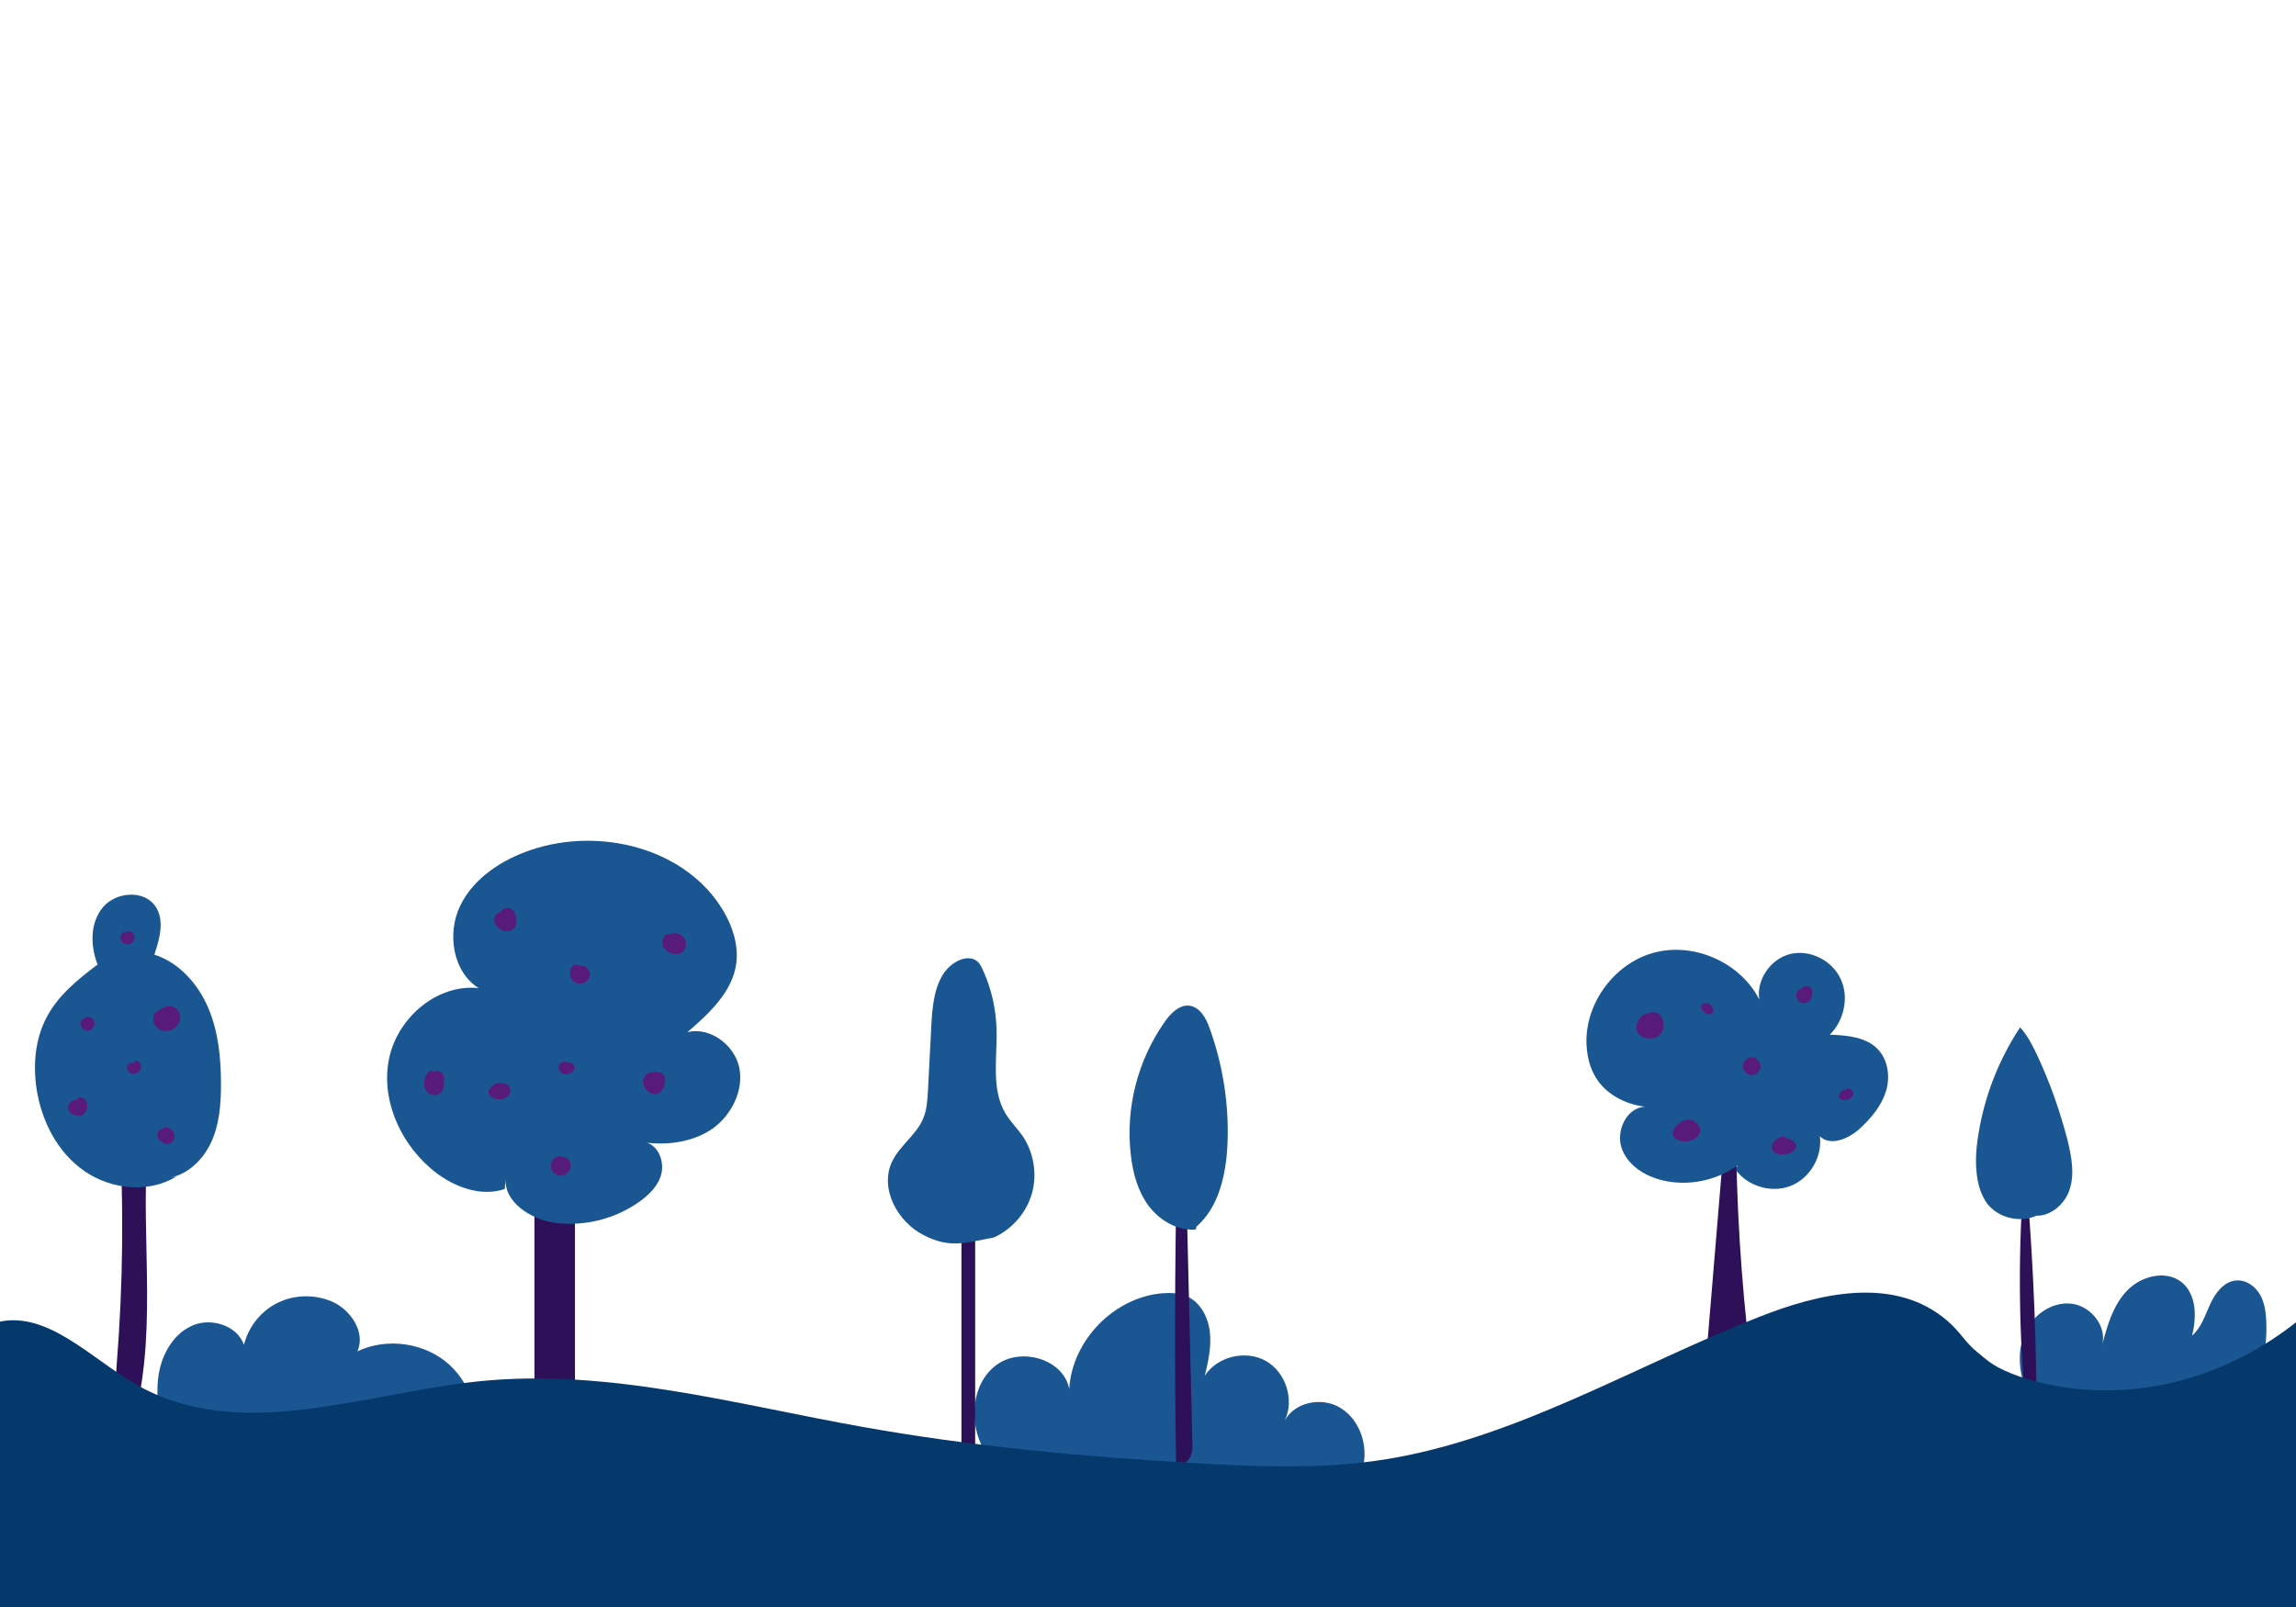
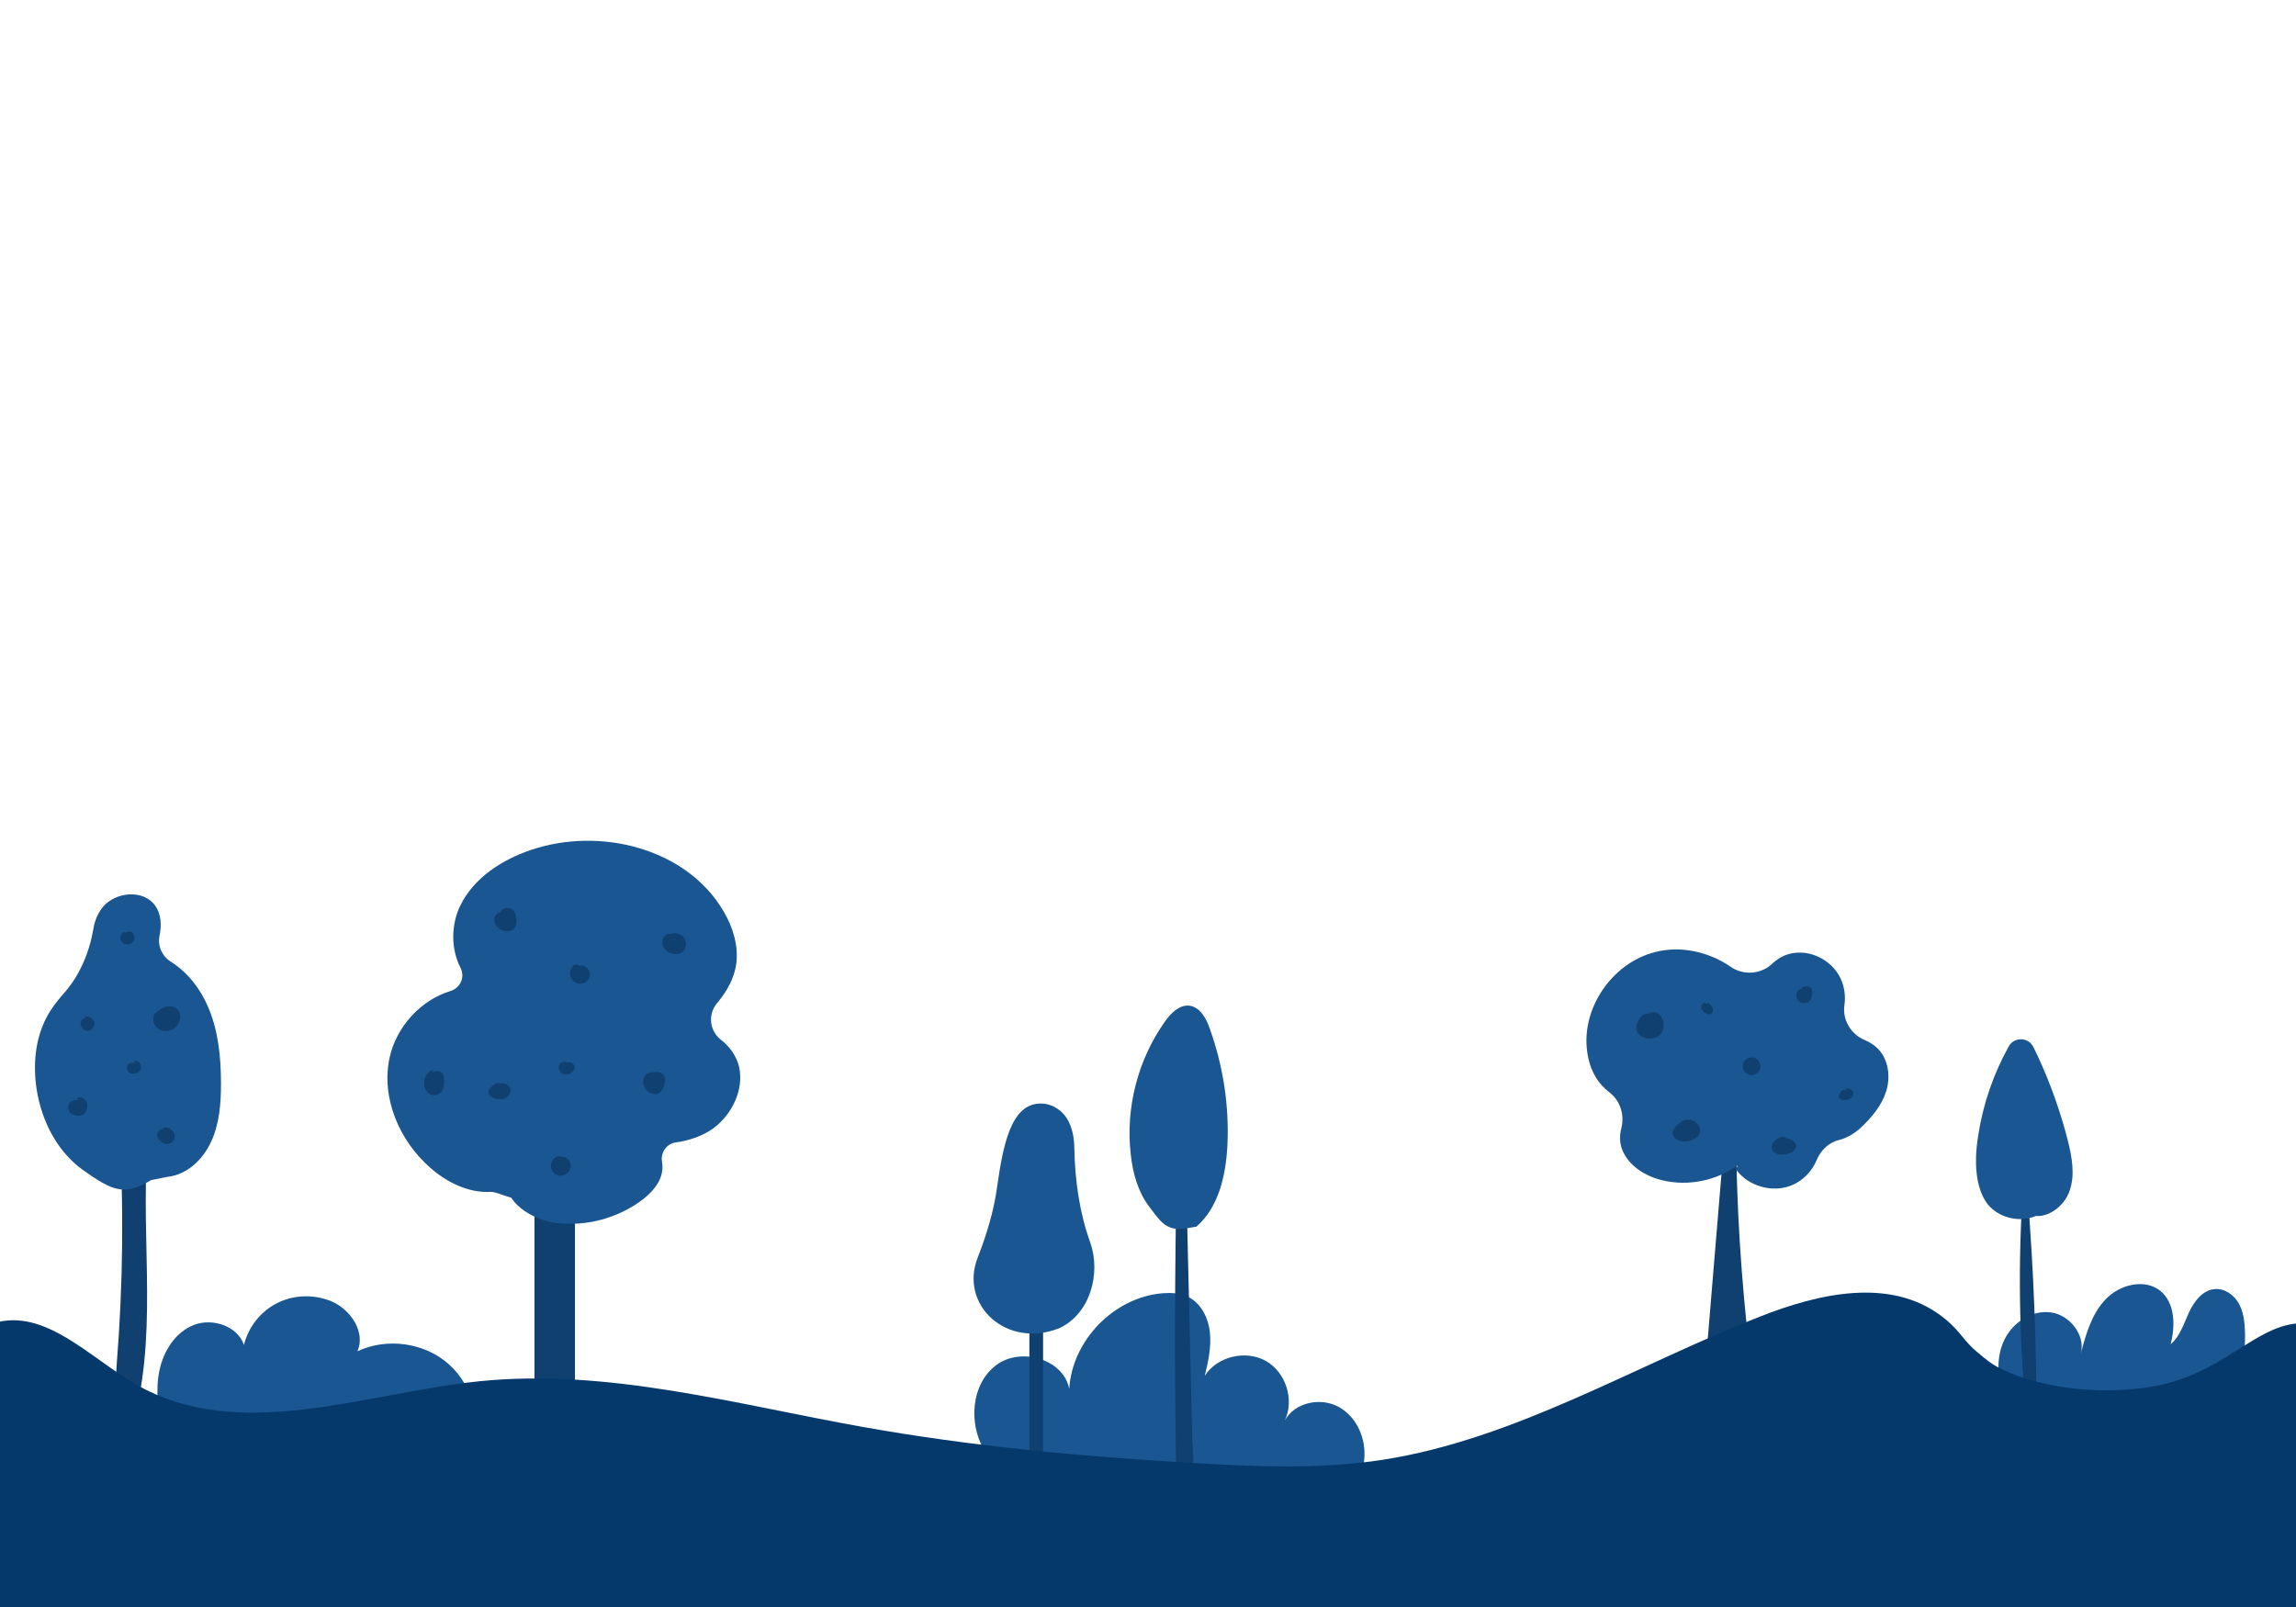
<svg xmlns="http://www.w3.org/2000/svg" version="1.1" id="master-artboard" x="0px" y="0px" viewBox="0 0 720 504" style="enable-background:new 0 0 720 504;" xml:space="preserve">
-   <style type="text/css">.st0{fill:#2E1059;}.st1{fill:#1A5792;}.st2{fill:#1A5692;}.st3{fill:#591B7A;}.st4{fill:#05396B;}</style>
+   <style type="text/css">
+ 	.st0{fill:#0F4070;}
+ 	.st1{fill:#1A5792;}
+ 	.st2{fill:#1A5692;}
+ 	.st3{fill:#05396B;}
+ </style>
  <path class="st0" d="M167.6,367.6h12.7v68.2h-12.7V367.6z" />
  <g transform="matrix(1, 0, 0, 1, 0, 0)">
-     <path class="st1" d="M231.8,334.7c-1.6-7.1-9.2-12.7-16.2-11c6.8-5.9,14.1-12.6,15.3-21.6c0.7-5.6-1.1-11.4-4-16.3c-11.6-19.8-38.8-26.6-60.5-19.2c-9.1,3.1-17.9,8.8-22.1,17.5s-2.3,20.7,5.8,25.8c-12.9-1.4-25.2,9.1-28,21.7s3,26.2,12.8,34.7c6.4,5.6,15.4,9.3,23.4,6.6l0.3-3.9c-1,8,8.1,13.7,16.1,14.6c8.9,1,18.2-1.4,25.5-6.5c3.2-2.2,6.3-5.2,7.2-9s-0.8-8.5-4.5-9.7c7.2,0.8,14.9-0.4,20.8-4.6C229.6,349.4,233.3,341.8,231.8,334.7z" />
+     <path class="st1" d="M231.8,334.7c-0.8-3.4-2.9-6.4-5.6-8.5c-3.7-2.8-4.3-8-1.4-11.5c3.1-3.7,5.5-7.8,6.1-12.6   c0.7-5.6-1.1-11.4-4-16.3c-11.6-19.8-38.8-26.6-60.5-19.2c-9.1,3.1-17.9,8.8-22.1,17.5c-2.9,6-2.9,13.6,0.1,19.4   c1.5,2.9,0,6.3-3.1,7.3c-9.3,2.8-17,11.2-19.1,20.8c-2.8,12.6,3,26.2,12.8,34.7c5.2,4.6,12.1,7.9,18.8,7.5c2.6-0.1,8.7,3.7,8.9,1.1   l-4-5.9c-1,8,8.1,13.7,16.1,14.6c8.9,1,18.2-1.4,25.5-6.5c3.2-2.2,6.3-5.2,7.2-9c0.3-1.2,0.3-2.5,0.1-3.7c-0.5-2.9,1.4-5.7,4.3-6.1   c4.3-0.6,8.4-2,11.9-4.5C229.6,349.4,233.3,341.8,231.8,334.7z" />
  </g>
-   <path class="st2" d="M50.6,448.5c-1-6.2-1.9-12.5-0.6-18.7s5.1-12.1,10.9-14.3s13.6,0.4,15.6,6.3c1.4-5.7,5.4-10.7,10.6-13.2c5.2-2.6,11.6-2.7,17-0.4c5.9,2.6,10.6,9.6,8,15.6c9.3-4.4,21.2-2.7,28.8,4.2c7.6,6.9,10.5,18.5,7.1,28.2c-3.5,9.7-13.1,16.8-23.4,17.3" />
-   <path class="st2" d="M308.5,454.6c-4.8-8.4-3.9-20.4,3.7-26.3c7.6-6,21.3-2.2,23.1,7.3c0.9-15.2,14-28.7,29.2-30c2.6-0.2,5.4-0.1,7.8,1c4.2,1.9,6.6,6.6,7.1,11.2s-0.5,9.2-1.6,13.7c3.9-6.1,12.8-8.2,19.1-4.7s9.1,12.2,6,18.7c3.1-5.7,11.3-7.4,17-4.2s8.6,10.1,7.9,16.6c-0.6,6.5-4.3,12.3-9,16.8" />
-   <path class="st2" d="M642.2,446.5c-3.1-3.2-5.5-7-7.1-11.2c-2.1-5.7-2.5-12.2,0.1-17.7s8.6-9.5,14.6-8.7s11,7.2,9.4,13c1.6-6.1,3.4-12.5,7.8-17.1s12.1-6.6,17.1-2.7c4.7,3.8,4.8,10.9,3.3,16.8c2.9-2.5,4.1-6.4,5.7-9.9c1.6-3.5,4.3-7.1,8.1-7.4c3.1-0.3,6,1.8,7.5,4.4s1.9,5.8,2,8.9c0.5,15.6-6.6,31.2-18.7,41.1" />
-   <path class="st0" d="M301.5,375.7h4.3v79h-4.3V375.7z" />
-   <path class="st1" d="M311.7,388.1c-9.1,1.7-13.8,3.5-22-0.7c-8.3-4.2-13.9-14.6-10-23c2.4-5.1,7.7-8.5,9.8-13.6c1.2-2.8,1.3-5.8,1.5-8.8c0.4-7.1,0.7-14.1,1.1-21.2c0.4-7.4,1.6-16.1,8.2-19.4c1.9-1,4.4-1.3,6,0c1,0.7,1.5,1.9,2,3c2.6,5.7,4,12,4.2,18.2c0.3,9-1.8,18.9,2.8,26.6c1.5,2.5,3.7,4.7,5.4,7.1c3.5,5.2,4.6,12,2.9,18S317.4,385.5,311.7,388.1" />
-   <path class="st0" d="M369,367.3c-0.6,30.6-0.7,61.3-0.2,91.9c1.7,0.6,3.6-0.6,4.4-2.2s0.8-3.5,0.7-5.2c-0.7-29.5-1.4-59-2.1-88.5" />
-   <path class="st1" d="M375,385.6c-5.7,0.5-11.3-2.8-14.8-7.4c-3.4-4.6-5-10.4-5.6-16.1c-1.7-14.6,2.2-29.7,10.7-41.7c1.8-2.6,4.5-5.3,7.6-5c3.4,0.4,5.4,4,6.5,7.3c4.2,11.7,6.1,24.2,5.5,36.6c-0.5,9.3-2.7,19.3-9.7,25.4" />
-   <path class="st0" d="M37.3,352.4c1.6,25.1,1.3,50.4-0.7,75.5c-0.2,2.6-0.4,5.3,0.7,7.6c1.1,2.3,4,4,6.3,2.8c5.7-29.3-0.7-59.8,3.9-89.3" />
-   <path class="st1" d="M55.3,369c-8.7,5.3-20.4,4.1-28.8-1.7c-8.4-5.8-13.4-15.5-15-25.6c-1.2-7.7-0.5-15.9,3.2-22.8c3.6-6.8,9.8-11.8,15.9-16.4c-2.3-5.9-2.4-13.1,1.7-18c4.1-4.8,12.8-5.5,16.4-0.3c3,4.3,1.4,10.2-0.3,15.2c7.8,2.5,13.7,9.2,16.9,16.7s4,15.8,4,24c0,6.2-0.5,12.6-3.1,18.2s-7.7,10.5-13.9,11.2" />
-   <path class="st0" d="M541.1,351.7c0.1-0.8,0.2-1.5,0.3-2.3c-2.1,25.2-4.2,50.5-6.3,75.7c4.5-0.5,9.1-0.4,13.7,0c-2.8-23.5-4.3-47.2-4.4-70.9" />
-   <path class="st1" d="M544.9,365.5c-6.7,4.8-15.5,6.6-23.5,4.7c-5.6-1.3-11.1-4.8-12.9-10.2s1.6-12.6,7.3-12.9c-6.2-0.8-12.2-3.9-15.4-9.2c-1.9-3.1-2.7-6.7-2.9-10.4c-0.5-12.9,8.9-25.6,21.5-28.8c12.5-3.2,26.9,3.3,32.7,14.8c-1-6.3,3.6-12.8,9.7-14.3c6.2-1.5,13.1,2,15.8,7.8c2.7,5.7,1.1,13.1-3.4,17.5c5.4,0.2,11.4,0.7,15.1,4.6c3.2,3.4,3.9,8.7,2.5,13.2s-4.5,8.2-7.9,11.4c-3.5,3.3-9.3,6-12.8,2.7c0.8,6.4-3.1,13.1-9.1,15.5s-13.5,0.2-17.3-5" />
+   <path class="st2" d="M50.6,448.5c-1-6.2-1.9-12.5-0.6-18.7s5.1-12.1,10.9-14.3s13.6,0.4,15.6,6.3c1.4-5.7,5.4-10.7,10.6-13.2  c5.2-2.6,11.6-2.7,17-0.4c5.9,2.6,10.6,9.6,8,15.6c9.3-4.4,21.2-2.7,28.8,4.2c7.6,6.9,10.5,18.5,7.1,28.2  c-3.5,9.7-13.1,16.8-23.4,17.3" />
+   <path class="st2" d="M308.5,454.6c-4.8-8.4-3.9-20.4,3.7-26.3c7.6-6,21.3-2.2,23.1,7.3c0.9-15.2,14-28.7,29.2-30  c2.6-0.2,5.4-0.1,7.8,1c4.2,1.9,6.6,6.6,7.1,11.2s-0.5,9.2-1.6,13.7c3.9-6.1,12.8-8.2,19.1-4.7s9.1,12.2,6,18.7  c3.1-5.7,11.3-7.4,17-4.2s8.6,10.1,7.9,16.6c-0.6,6.5-4.3,12.3-9,16.8" />
+   <path class="st2" d="M635.5,449.2c-3.1-3.2-5.5-7-7.1-11.2c-2.1-5.7-2.5-12.2,0.1-17.7s8.6-9.5,14.6-8.7s11,7.2,9.4,13  c1.6-6.1,3.4-12.5,7.8-17.1s12.1-6.6,17.1-2.7c4.7,3.8,4.8,10.9,3.3,16.8c2.9-2.5,4.1-6.4,5.7-9.9c1.6-3.5,4.3-7.1,8.1-7.4  c3.1-0.3,6,1.8,7.5,4.4s1.9,5.8,2,8.9c0.5,15.6-6.6,31.2-18.7,41.1" />
+   <path class="st0" d="M322.8,411.1h4.3v79h-4.3V411.1z" />
+   <path class="st1" d="M332.1,416.6c-16.7,6.5-31.3-7.5-25.5-22.2c2.8-7.2,5.1-14.7,6.1-22.3c1.8-12.5,4.2-25.9,13.5-26  c4.1-0.1,7.8,2.7,9.3,6.5c1,2.4,1.4,5,1.4,7.6c0.2,10,1.6,20.1,5,29.5C345.3,399.4,341.9,412.1,332.1,416.6" />
+   <path class="st0" d="M369,367.3c-0.6,30.6-0.7,61.3-0.2,91.9c1.7,0.6,3.4,1.6,4.4,3.1c1.6,2.3,0.8-8.8,0.7-10.5  c-0.7-29.5-1.4-59-2.1-88.5" />
+   <path class="st1" d="M371.1,385.4c-5.7,0.5-7.4-2.6-10.9-7.2c-3.4-4.6-5-10.4-5.6-16.1c-1.7-14.6,2.2-29.7,10.7-41.7  c1.8-2.6,4.5-5.3,7.6-5c3.4,0.4,5.4,4,6.5,7.3c4.2,11.7,6.1,24.2,5.5,36.6c-0.5,9.3-2.7,19.3-9.7,25.4" />
+   <path class="st0" d="M37.3,352.4c1.6,25.1,1.3,50.4-0.7,75.5c-0.2,2.6-0.4,5.3,0.7,7.6c1.1,2.3,4,4,6.3,2.8  c5.7-29.3-0.7-59.8,3.9-89.3" />
+   <path class="st1" d="M47.4,370.1c-8.7,5.3-12.5,3-20.9-2.8c-8.4-5.8-13.4-15.5-15-25.6c-1.2-7.7-0.5-15.9,3.2-22.8  c1.3-2.5,3.1-4.8,5-7c5.2-5.7,8.3-13,9.6-20.7c0.4-2.5,1.4-4.8,3-6.8c4.1-4.8,12.8-5.5,16.4-0.3c1.9,2.7,2,6.1,1.3,9.5  c-0.6,3.2,0.9,6.4,3.7,8.1c5.2,3.3,9.2,8.5,11.6,14.2c3.2,7.5,4,15.8,4,24c0,6.2-0.5,12.6-3.1,18.2s-7.5,10.3-13.7,11" />
+   <path class="st0" d="M541.1,351.7c0.1-0.8,0.2-1.5,0.3-2.3c-2.1,25.2-4.2,50.5-6.3,75.7c4.5-0.5,9.1-0.4,13.7,0  c-2.8-23.5-4.3-47.2-4.4-70.9" />
+   <path class="st1" d="M544.9,365.5c-6.7,4.8-15.5,6.6-23.5,4.7c-5.6-1.3-11.1-4.8-12.9-10.2c-0.6-1.9-0.6-4-0.1-6  c1.1-4.2-0.2-8.7-3.7-11.4c-1.7-1.3-3.2-2.9-4.3-4.8c-1.9-3.1-2.7-6.7-2.9-10.4c-0.5-12.9,8.9-25.6,21.5-28.8  c8-2.1,16.9-0.1,23.7,4.6c4,2.8,9.6,2.4,13.1-1c1.6-1.5,3.5-2.6,5.6-3.1c6.2-1.5,13.1,2,15.8,7.8c1.2,2.6,1.6,5.5,1.2,8.3  c-0.7,4.6,2,9.2,6.4,11c1.6,0.7,3,1.6,4.2,2.8c3.2,3.4,3.9,8.7,2.5,13.2s-4.5,8.2-7.9,11.4c-1.8,1.7-4.3,3.3-6.8,3.9  c-3.3,0.8-5.8,3.2-7.1,6.3c-1.5,3.6-4.4,6.6-8,8c-6,2.4-13.5,0.2-17.3-5" />
  <path class="st0" d="M634.7,368.5c-1.8,22.9-1.7,46,0.2,69c0.1,1.3,0.6,3,2,3c1.3-0.1,1.7-1.8,1.7-3.1c-0.2-24.2-1.4-48.4-3.6-72.6" />
-   <path class="st1" d="M640.8,380c-5.3,4-13.7,2.7-17.7-2.6c-1.5-2.1-2.4-4.6-2.9-7.1c-0.9-4.8-0.6-9.7,0.2-14.5c1.9-12,6.4-23.5,13.1-33.6c2.4,2.7,4,5.9,5.5,9.1c3.9,8.4,7,17.2,9.3,26.1c1.3,5.2,2.4,10.9,0.6,16c-1.8,5.1-7.4,9.2-12.5,7.5" />
+   <path class="st1" d="M640.8,380c-5.3,4-13.7,2.7-17.7-2.6c-1.5-2.1-2.4-4.6-2.9-7.1c-0.9-4.8-0.6-9.7,0.2-14.5  c1.5-9.7,4.8-19.1,9.5-27.6c1.7-3.1,6.3-3,7.8,0.3l1.4,2.9c3.9,8.4,7,17.2,9.3,26.1c1.3,5.2,2.4,10.9,0.6,16  c-1.8,5.1-7.4,9.2-12.5,7.5" />
  <g transform="matrix(1, 0, 0, 1, 0, 0)">
-     <path class="st3" d="M156,339.7L156,339.7c-0.6,0.1-1.1,0.5-1.6,0.9s-1,0.9-1.2,1.5c-0.1,0.7,0.2,1.4,0.7,1.8s1.2,0.7,1.9,0.8c1.1,0.2,2.4,0,3.3-0.7s1.3-2.1,0.7-3.1C159,339.7,157.4,339.6,156,339.7z" />
+     <path class="st0" d="M156,339.7L156,339.7c-0.6,0.1-1.1,0.5-1.6,0.9s-1,0.9-1.2,1.5c-0.1,0.7,0.2,1.4,0.7,1.8s1.2,0.7,1.9,0.8   c1.1,0.2,2.4,0,3.3-0.7s1.3-2.1,0.7-3.1C159,339.7,157.4,339.6,156,339.7z" />
  </g>
-   <path class="st3" d="M176.1,362.9c-0.2-0.2-0.4-0.3-0.7-0.3c-0.5-0.1-1,0.2-1.4,0.5c-1.1,0.8-1.6,2.5-1,3.8s2,2.1,3.4,1.8s2.5-1.5,2.6-2.9c0-0.9-0.3-1.7-0.9-2.3C177.5,363,176.8,362.8,176.1,362.9z" />
+   <path class="st0" d="M176.1,362.9c-0.2-0.2-0.4-0.3-0.7-0.3c-0.5-0.1-1,0.2-1.4,0.5c-1.1,0.8-1.6,2.5-1,3.8s2,2.1,3.4,1.8  s2.5-1.5,2.6-2.9c0-0.9-0.3-1.7-0.9-2.3C177.5,363,176.8,362.8,176.1,362.9z" />
  <g transform="matrix(1, 0, 0, 1, 0, 0)">
-     <path class="st3" d="M529,351.2c-0.9,0.1-1.8,0.5-2.5,1.2c-0.2,0.1-0.4,0.2-0.5,0.4c-0.9,0.8-1.7,1.9-1.4,3.1c0.3,1,1.2,1.6,2.2,1.9c1.7,0.5,3.7,0.1,5.1-1c0.5-0.4,0.9-0.8,1.1-1.4c0.4-1,0-2.2-0.8-3C531.4,351.5,530.2,351.1,529,351.2z" />
+     <path class="st0" d="M529,351.2c-0.9,0.1-1.8,0.5-2.5,1.2c-0.2,0.1-0.4,0.2-0.5,0.4c-0.9,0.8-1.7,1.9-1.4,3.1   c0.3,1,1.2,1.6,2.2,1.9c1.7,0.5,3.7,0.1,5.1-1c0.5-0.4,0.9-0.8,1.1-1.4c0.4-1,0-2.2-0.8-3C531.4,351.5,530.2,351.1,529,351.2z" />
  </g>
-   <path class="st3" d="M549.3,331.6c-1.4,0-2.8,1.3-2.8,2.8c0,1.4,1.3,2.8,2.8,2.8c1.4,0,2.8-1.3,2.8-2.8C552.1,333,550.8,331.6,549.3,331.6z" />
-   <path class="st3" d="M520.2,318c-0.8-0.6-2-0.7-3-0.3c-0.3,0.1-0.5,0.2-0.7,0.4c-0.5-0.3-1.2,0.1-1.6,0.5c-1.3,1.3-2.3,3.3-1.5,5c0.7,1.5,2.6,2.2,4.2,2.1c1.1,0,2.1-0.4,2.9-1.1c1.1-1,1.3-2.7,1.1-4.2C521.3,319.5,520.9,318.6,520.2,318z" />
-   <path class="st3" d="M535.3,314.3l0.1,0.8c-0.2-0.4-0.9-0.7-1.3-0.4c-0.6,0.3-0.8,1.2-0.5,1.8c0.3,0.6,0.8,1.1,1.5,1.4c0.4,0.2,0.8,0.3,1.2,0.2c0.8-0.2,1.1-1.3,0.8-2C536.7,315.3,536,314.7,535.3,314.3z" />
-   <path class="st3" d="M564.9,310.1c-0.4,0.1-0.8,0.3-1.1,0.6c-0.8,1-0.6,2.7,0.5,3.5s2.8,0.4,3.5-0.7c0.3-0.5,0.4-1.2,0.5-1.8c0-0.6,0-1.2-0.3-1.7C567.2,309,565.4,309.1,564.9,310.1z" />
-   <path class="st3" d="M581.1,342.5c-0.3-0.9-1.4-1.2-2.3-1.3l0.2,1c-0.2-0.3-0.5-0.4-0.9-0.4c-0.4,0.1-0.8,0.5-1,0.9c-0.2,0.3-0.5,0.7-0.5,1.1c0,0.9,1.1,1.3,2,1.2c0.7-0.1,1.4-0.2,1.9-0.7C581,343.9,581.3,343.2,581.1,342.5z" />
-   <path class="st3" d="M561.8,357.5c-0.5-0.3-1-0.4-1.6-0.5c-0.2-0.3-0.5-0.4-0.8-0.5c-0.6-0.1-1.3,0.1-1.8,0.5c-0.3,0.1-0.5,0.3-0.7,0.5c-0.1,0-0.2,0.1-0.3,0.1h0.1c-0.7,0.7-1.3,1.6-1.1,2.5s1,1.6,2,1.9c0.9,0.2,1.9,0.1,2.8-0.1c0.7-0.2,1.5-0.4,2-0.9c0.6-0.5,1-1.2,0.8-2C563,358.4,562.4,357.9,561.8,357.5z" />
-   <path class="st3" d="M204.6,336.3c-0.7,0-1.3,0.2-1.8,0.6c-1,0.8-1.4,2.2-1,3.4s1.3,2.2,2.5,2.6c0.7,0.3,1.4,0.4,2.1,0.1c0.7-0.3,1.2-1,1.6-1.8c0.7-1.5,1-3.5-0.3-4.5C206.7,336.1,205.6,336.1,204.6,336.3z" />
-   <path class="st3" d="M182.1,302.8h-0.7c-0.4-0.6-1.5-0.3-1.9,0.3c-0.9,1.1-1,2.7-0.3,3.9c0.7,1.2,2.2,1.8,3.6,1.4s2.3-1.8,2.2-3.1C184.8,303.9,183.5,302.7,182.1,302.8z" />
-   <path class="st3" d="M213.8,293.4c-1-0.8-2.4-0.9-3.5-0.5c-0.5-0.1-1,0-1.5,0.3c-1.1,0.8-1.4,2.5-0.8,3.8c0.6,1.2,2,2,3.4,2.2c1,0.1,2,0,2.7-0.6c0.4-0.3,0.6-0.8,0.8-1.2C215.4,296,215,294.3,213.8,293.4z" />
-   <path class="st3" d="M160.4,285.1c-1.2-0.8-3-0.2-3.6,1.1l0,0c-0.4,0-0.7,0.2-1,0.4c-0.8,0.7-1,1.9-0.6,2.9c0.3,1,1.2,1.7,2.1,2.2c1.3,0.6,3.1,0.5,4-0.6c0.8-1,0.8-2.4,0.5-3.7C161.6,286.4,161.2,285.6,160.4,285.1z" />
-   <path class="st3" d="M178.1,333.2l-0.1,0.1c-0.8-0.7-2.3-0.2-2.7,0.8s0.2,2.2,1.2,2.7c1,0.4,2.2,0.1,3-0.6c0.4-0.4,0.6-0.8,0.7-1.3C180.3,333.9,179.1,332.9,178.1,333.2z" />
-   <path class="st3" d="M138.8,336.7c-0.7-1-2.4-1.1-3.2-0.2l0.3-0.8c-1.2,0-2.2,1.1-2.6,2.3c-0.5,1.3-0.4,2.8,0.3,4s2.3,1.8,3.6,1.3c0.9-0.3,1.5-1.1,1.8-2s0.3-1.8,0.3-2.8C139.2,337.9,139.1,337.2,138.8,336.7z" />
+   <path class="st0" d="M549.3,331.6c-1.4,0-2.8,1.3-2.8,2.8c0,1.4,1.3,2.8,2.8,2.8c1.4,0,2.8-1.3,2.8-2.8  C552.1,333,550.8,331.6,549.3,331.6z" />
+   <path class="st0" d="M520.2,318c-0.8-0.6-2-0.7-3-0.3c-0.3,0.1-0.5,0.2-0.7,0.4c-0.5-0.3-1.2,0.1-1.6,0.5c-1.3,1.3-2.3,3.3-1.5,5  c0.7,1.5,2.6,2.2,4.2,2.1c1.1,0,2.1-0.4,2.9-1.1c1.1-1,1.3-2.7,1.1-4.2C521.3,319.5,520.9,318.6,520.2,318z" />
+   <path class="st0" d="M535.3,314.3l0.1,0.8c-0.2-0.4-0.9-0.7-1.3-0.4c-0.6,0.3-0.8,1.2-0.5,1.8c0.3,0.6,0.8,1.1,1.5,1.4  c0.4,0.2,0.8,0.3,1.2,0.2c0.8-0.2,1.1-1.3,0.8-2C536.7,315.3,536,314.7,535.3,314.3z" />
+   <path class="st0" d="M564.9,310.1c-0.4,0.1-0.8,0.3-1.1,0.6c-0.8,1-0.6,2.7,0.5,3.5s2.8,0.4,3.5-0.7c0.3-0.5,0.4-1.2,0.5-1.8  c0-0.6,0-1.2-0.3-1.7C567.2,309,565.4,309.1,564.9,310.1z" />
+   <path class="st0" d="M581.1,342.5c-0.3-0.9-1.4-1.2-2.3-1.3l0.2,1c-0.2-0.3-0.5-0.4-0.9-0.4c-0.4,0.1-0.8,0.5-1,0.9  c-0.2,0.3-0.5,0.7-0.5,1.1c0,0.9,1.1,1.3,2,1.2c0.7-0.1,1.4-0.2,1.9-0.7C581,343.9,581.3,343.2,581.1,342.5z" />
+   <path class="st0" d="M561.8,357.5c-0.5-0.3-1-0.4-1.6-0.5c-0.2-0.3-0.5-0.4-0.8-0.5c-0.6-0.1-1.3,0.1-1.8,0.5  c-0.3,0.1-0.5,0.3-0.7,0.5c-0.1,0-0.2,0.1-0.3,0.1h0.1c-0.7,0.7-1.3,1.6-1.1,2.5s1,1.6,2,1.9c0.9,0.2,1.9,0.1,2.8-0.1  c0.7-0.2,1.5-0.4,2-0.9c0.6-0.5,1-1.2,0.8-2C563,358.4,562.4,357.9,561.8,357.5z" />
+   <path class="st0" d="M204.6,336.3c-0.7,0-1.3,0.2-1.8,0.6c-1,0.8-1.4,2.2-1,3.4s1.3,2.2,2.5,2.6c0.7,0.3,1.4,0.4,2.1,0.1  c0.7-0.3,1.2-1,1.6-1.8c0.7-1.5,1-3.5-0.3-4.5C206.7,336.1,205.6,336.1,204.6,336.3z" />
+   <path class="st0" d="M182.1,302.8h-0.7c-0.4-0.6-1.5-0.3-1.9,0.3c-0.9,1.1-1,2.7-0.3,3.9c0.7,1.2,2.2,1.8,3.6,1.4s2.3-1.8,2.2-3.1  C184.8,303.9,183.5,302.7,182.1,302.8z" />
+   <path class="st0" d="M213.8,293.4c-1-0.8-2.4-0.9-3.5-0.5c-0.5-0.1-1,0-1.5,0.3c-1.1,0.8-1.4,2.5-0.8,3.8c0.6,1.2,2,2,3.4,2.2  c1,0.1,2,0,2.7-0.6c0.4-0.3,0.6-0.8,0.8-1.2C215.4,296,215,294.3,213.8,293.4z" />
+   <path class="st0" d="M160.4,285.1c-1.2-0.8-3-0.2-3.6,1.1l0,0c-0.4,0-0.7,0.2-1,0.4c-0.8,0.7-1,1.9-0.6,2.9c0.3,1,1.2,1.7,2.1,2.2  c1.3,0.6,3.1,0.5,4-0.6c0.8-1,0.8-2.4,0.5-3.7C161.6,286.4,161.2,285.6,160.4,285.1z" />
+   <path class="st0" d="M178.1,333.2l-0.1,0.1c-0.8-0.7-2.3-0.2-2.7,0.8s0.2,2.2,1.2,2.7c1,0.4,2.2,0.1,3-0.6c0.4-0.4,0.6-0.8,0.7-1.3  C180.3,333.9,179.1,332.9,178.1,333.2z" />
+   <path class="st0" d="M138.8,336.7c-0.7-1-2.4-1.1-3.2-0.2l0.3-0.8c-1.2,0-2.2,1.1-2.6,2.3c-0.5,1.3-0.4,2.8,0.3,4s2.3,1.8,3.6,1.3  c0.9-0.3,1.5-1.1,1.8-2s0.3-1.8,0.3-2.8C139.2,337.9,139.1,337.2,138.8,336.7z" />
  <g transform="matrix(1, 0, 0, 1, 0, 0)">
-     <path class="st3" d="M24.7,345.2c-1-0.5-2.4-0.1-3,0.9s-0.4,2.3,0.5,3.1c0.5,0.4,1.3,0.6,1.9,0.7c0.7,0.1,1.4,0,1.9-0.3c0.9-0.5,1.3-1.5,1.4-2.5c0-0.9-0.2-1.8-0.9-2.4s-1.8-0.7-2.4-0.1" />
+     <path class="st0" d="M24.7,345.2c-1-0.5-2.4-0.1-3,0.9s-0.4,2.3,0.5,3.1c0.5,0.4,1.3,0.6,1.9,0.7c0.7,0.1,1.4,0,1.9-0.3   c0.9-0.5,1.3-1.5,1.4-2.5c0-0.9-0.2-1.8-0.9-2.4s-1.8-0.7-2.4-0.1" />
  </g>
-   <path class="st3" d="M42.2,333.5c-0.8-0.5-2,0-2.3,0.8c-0.3,0.9,0.2,2,1.1,2.3s1.9,0.1,2.6-0.5c0.3-0.3,0.5-0.6,0.6-1c0.3-1.2-0.8-2.6-2.1-2.5" />
-   <path class="st3" d="M50.8,318c-0.1-0.4-0.6-0.6-1-0.6s-0.8,0.3-1.1,0.6c-1.1,1.2-0.7,3.2,0.5,4.3c1.1,1,2.7,1.3,4.1,0.9s2.5-1.6,3-3c0.4-1.1,0.3-2.4-0.5-3.4c-1-1.2-2.8-1.5-4.3-0.9s-2.6,1.6-3.7,2.8" />
-   <path class="st3" d="M26.8,319.4c-0.6-0.2-1.3,0.4-1.5,1.1c-0.3,1.3,0.8,2.7,2.1,2.8c1.3,0,2.5-1.4,2.2-2.7c-0.3-1.3-1.9-2.1-3.1-1.6" />
-   <path class="st3" d="M53,355.2c-0.4-0.8-1.3-1.3-2.2-1.1s-1.5,1-1.5,1.9s0.6,1.6,1.3,2.1c0.4,0.3,0.9,0.6,1.5,0.7c1,0.2,2.1-0.5,2.5-1.5s0.1-2.2-0.7-2.9c-0.8-0.7-1.9-1-2.9-0.7" />
-   <path class="st3" d="M39.4,292.2c-1,0.2-1.8,1.2-1.6,2.2c0.1,1,1.1,1.8,2.1,1.8s2-0.8,2.2-1.7c0.2-0.7-0.1-1.6-0.7-2.1c-0.6-0.4-1.6-0.4-2.1,0.3" />
+   <path class="st0" d="M42.2,333.5c-0.8-0.5-2,0-2.3,0.8c-0.3,0.9,0.2,2,1.1,2.3s1.9,0.1,2.6-0.5c0.3-0.3,0.5-0.6,0.6-1  c0.3-1.2-0.8-2.6-2.1-2.5" />
+   <path class="st0" d="M50.8,318c-0.1-0.4-0.6-0.6-1-0.6s-0.8,0.3-1.1,0.6c-1.1,1.2-0.7,3.2,0.5,4.3c1.1,1,2.7,1.3,4.1,0.9  s2.5-1.6,3-3c0.4-1.1,0.3-2.4-0.5-3.4c-1-1.2-2.8-1.5-4.3-0.9s-2.6,1.6-3.7,2.8" />
+   <path class="st0" d="M26.8,319.4c-0.6-0.2-1.3,0.4-1.5,1.1c-0.3,1.3,0.8,2.7,2.1,2.8c1.3,0,2.5-1.4,2.2-2.7  c-0.3-1.3-1.9-2.1-3.1-1.6" />
+   <path class="st0" d="M53,355.2c-0.4-0.8-1.3-1.3-2.2-1.1s-1.5,1-1.5,1.9s0.6,1.6,1.3,2.1c0.4,0.3,0.9,0.6,1.5,0.7  c1,0.2,2.1-0.5,2.5-1.5s0.1-2.2-0.7-2.9c-0.8-0.7-1.9-1-2.9-0.7" />
+   <path class="st0" d="M39.4,292.2c-1,0.2-1.8,1.2-1.6,2.2c0.1,1,1.1,1.8,2.1,1.8s2-0.8,2.2-1.7c0.2-0.7-0.1-1.6-0.7-2.1  c-0.6-0.4-1.6-0.4-2.1,0.3" />
  <g transform="matrix(1, 0, 0, 1, 0, 0)">
-     <path class="st4" d="M722,505.3c0-30.7,0-61.5,0-92.2c-8.2,6.8-24.8,18.5-48.4,22c-24.3,3.5-43.8-3.5-49.8-8c-2.5-1.9-5.1-4.2-5.1-4.2c-3.6-3.5-4.8-6.3-9.7-10c-16.2-12.4-38.6-7.3-57.3,0.1c-39.2,15.4-76.5,38.3-117.9,44.8c-19.9,3.1-40.2,2.2-60.3,1c-34.5-2-69-5.2-103.1-11.3c-39.8-7.1-79.8-18.4-120.1-14.3c-36.5,3.8-75.5,19.6-107.8,0.9C28,425.7,14,410.1-2,415v90.3H722z" />
+     <path class="st3" d="M722,505.3c0-30.7,0-90.3,0-90.3c-14.8,0-24.8,16.6-48.4,20.1c-24.3,3.5-43.8-3.5-49.8-8   c-2.5-1.9-5.1-4.2-5.1-4.2c-3.6-3.5-4.8-6.3-9.7-10c-16.2-12.4-38.6-7.3-57.3,0.1c-39.2,15.4-76.5,38.3-117.9,44.8   c-19.9,3.1-40.2,2.2-60.3,1c-34.5-2-69-5.2-103.1-11.3c-39.8-7.1-79.8-18.4-120.1-14.3c-36.5,3.8-75.5,19.6-107.8,0.9   C28,425.7,14,410.1-2,415v90.3H722z" />
  </g>
</svg>
